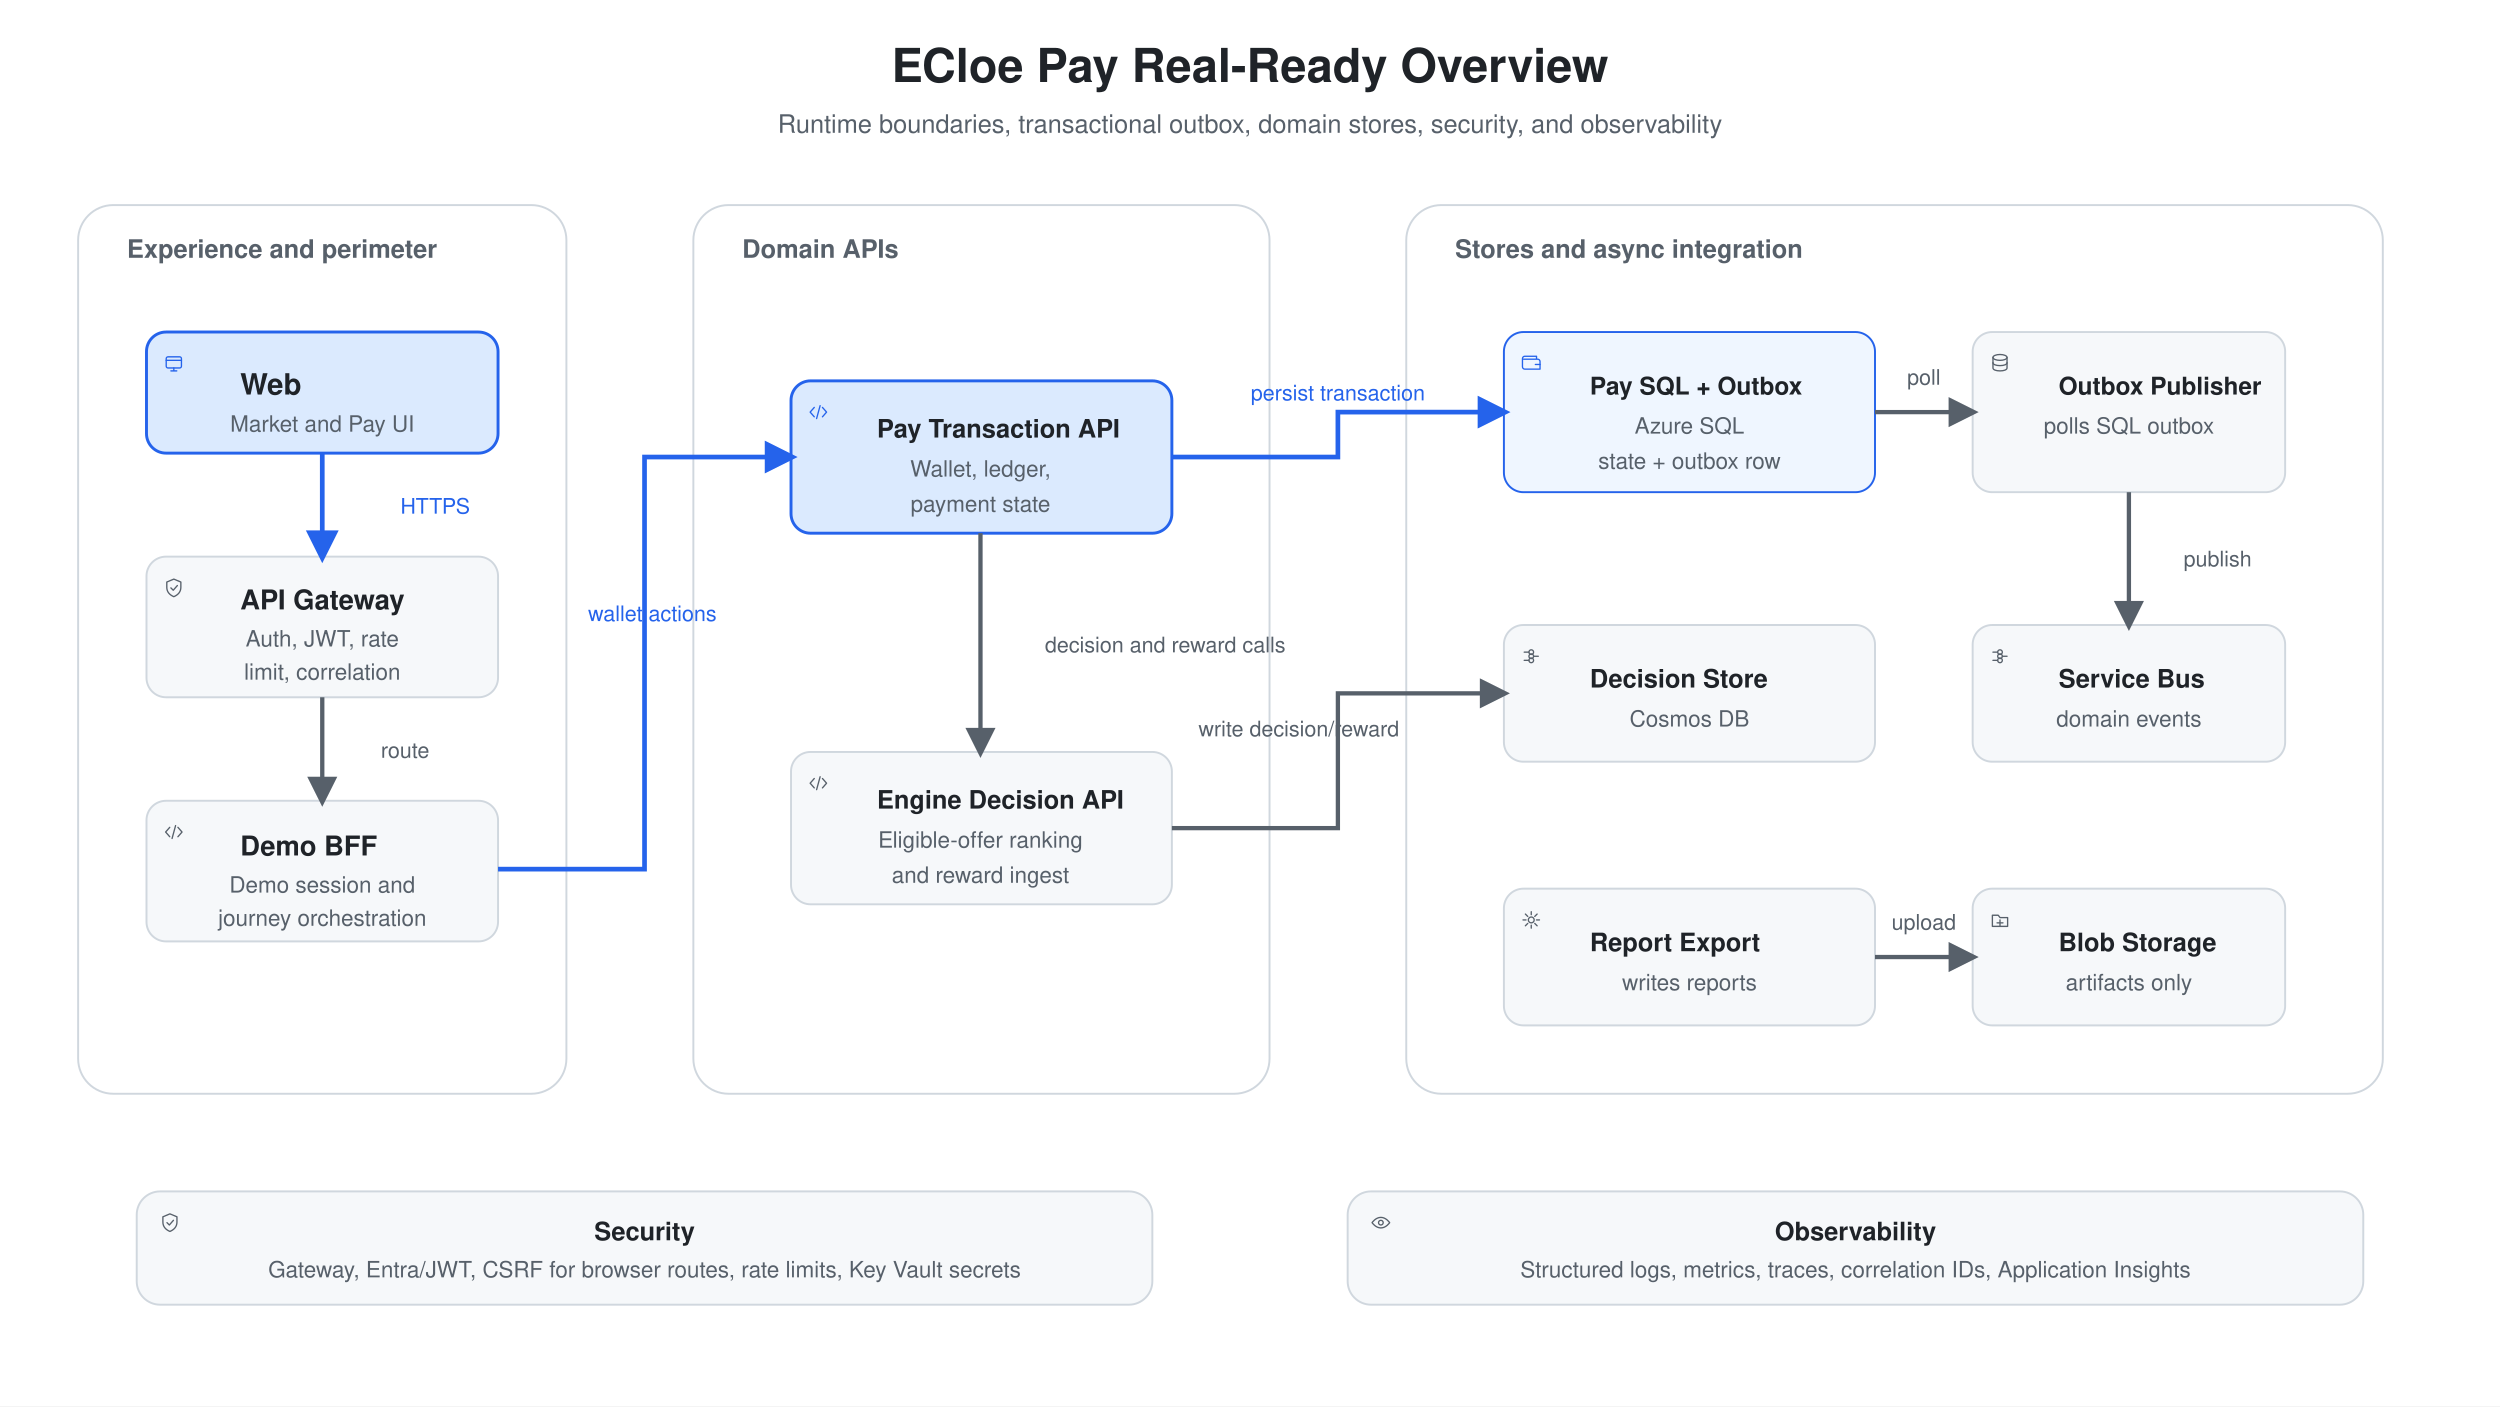
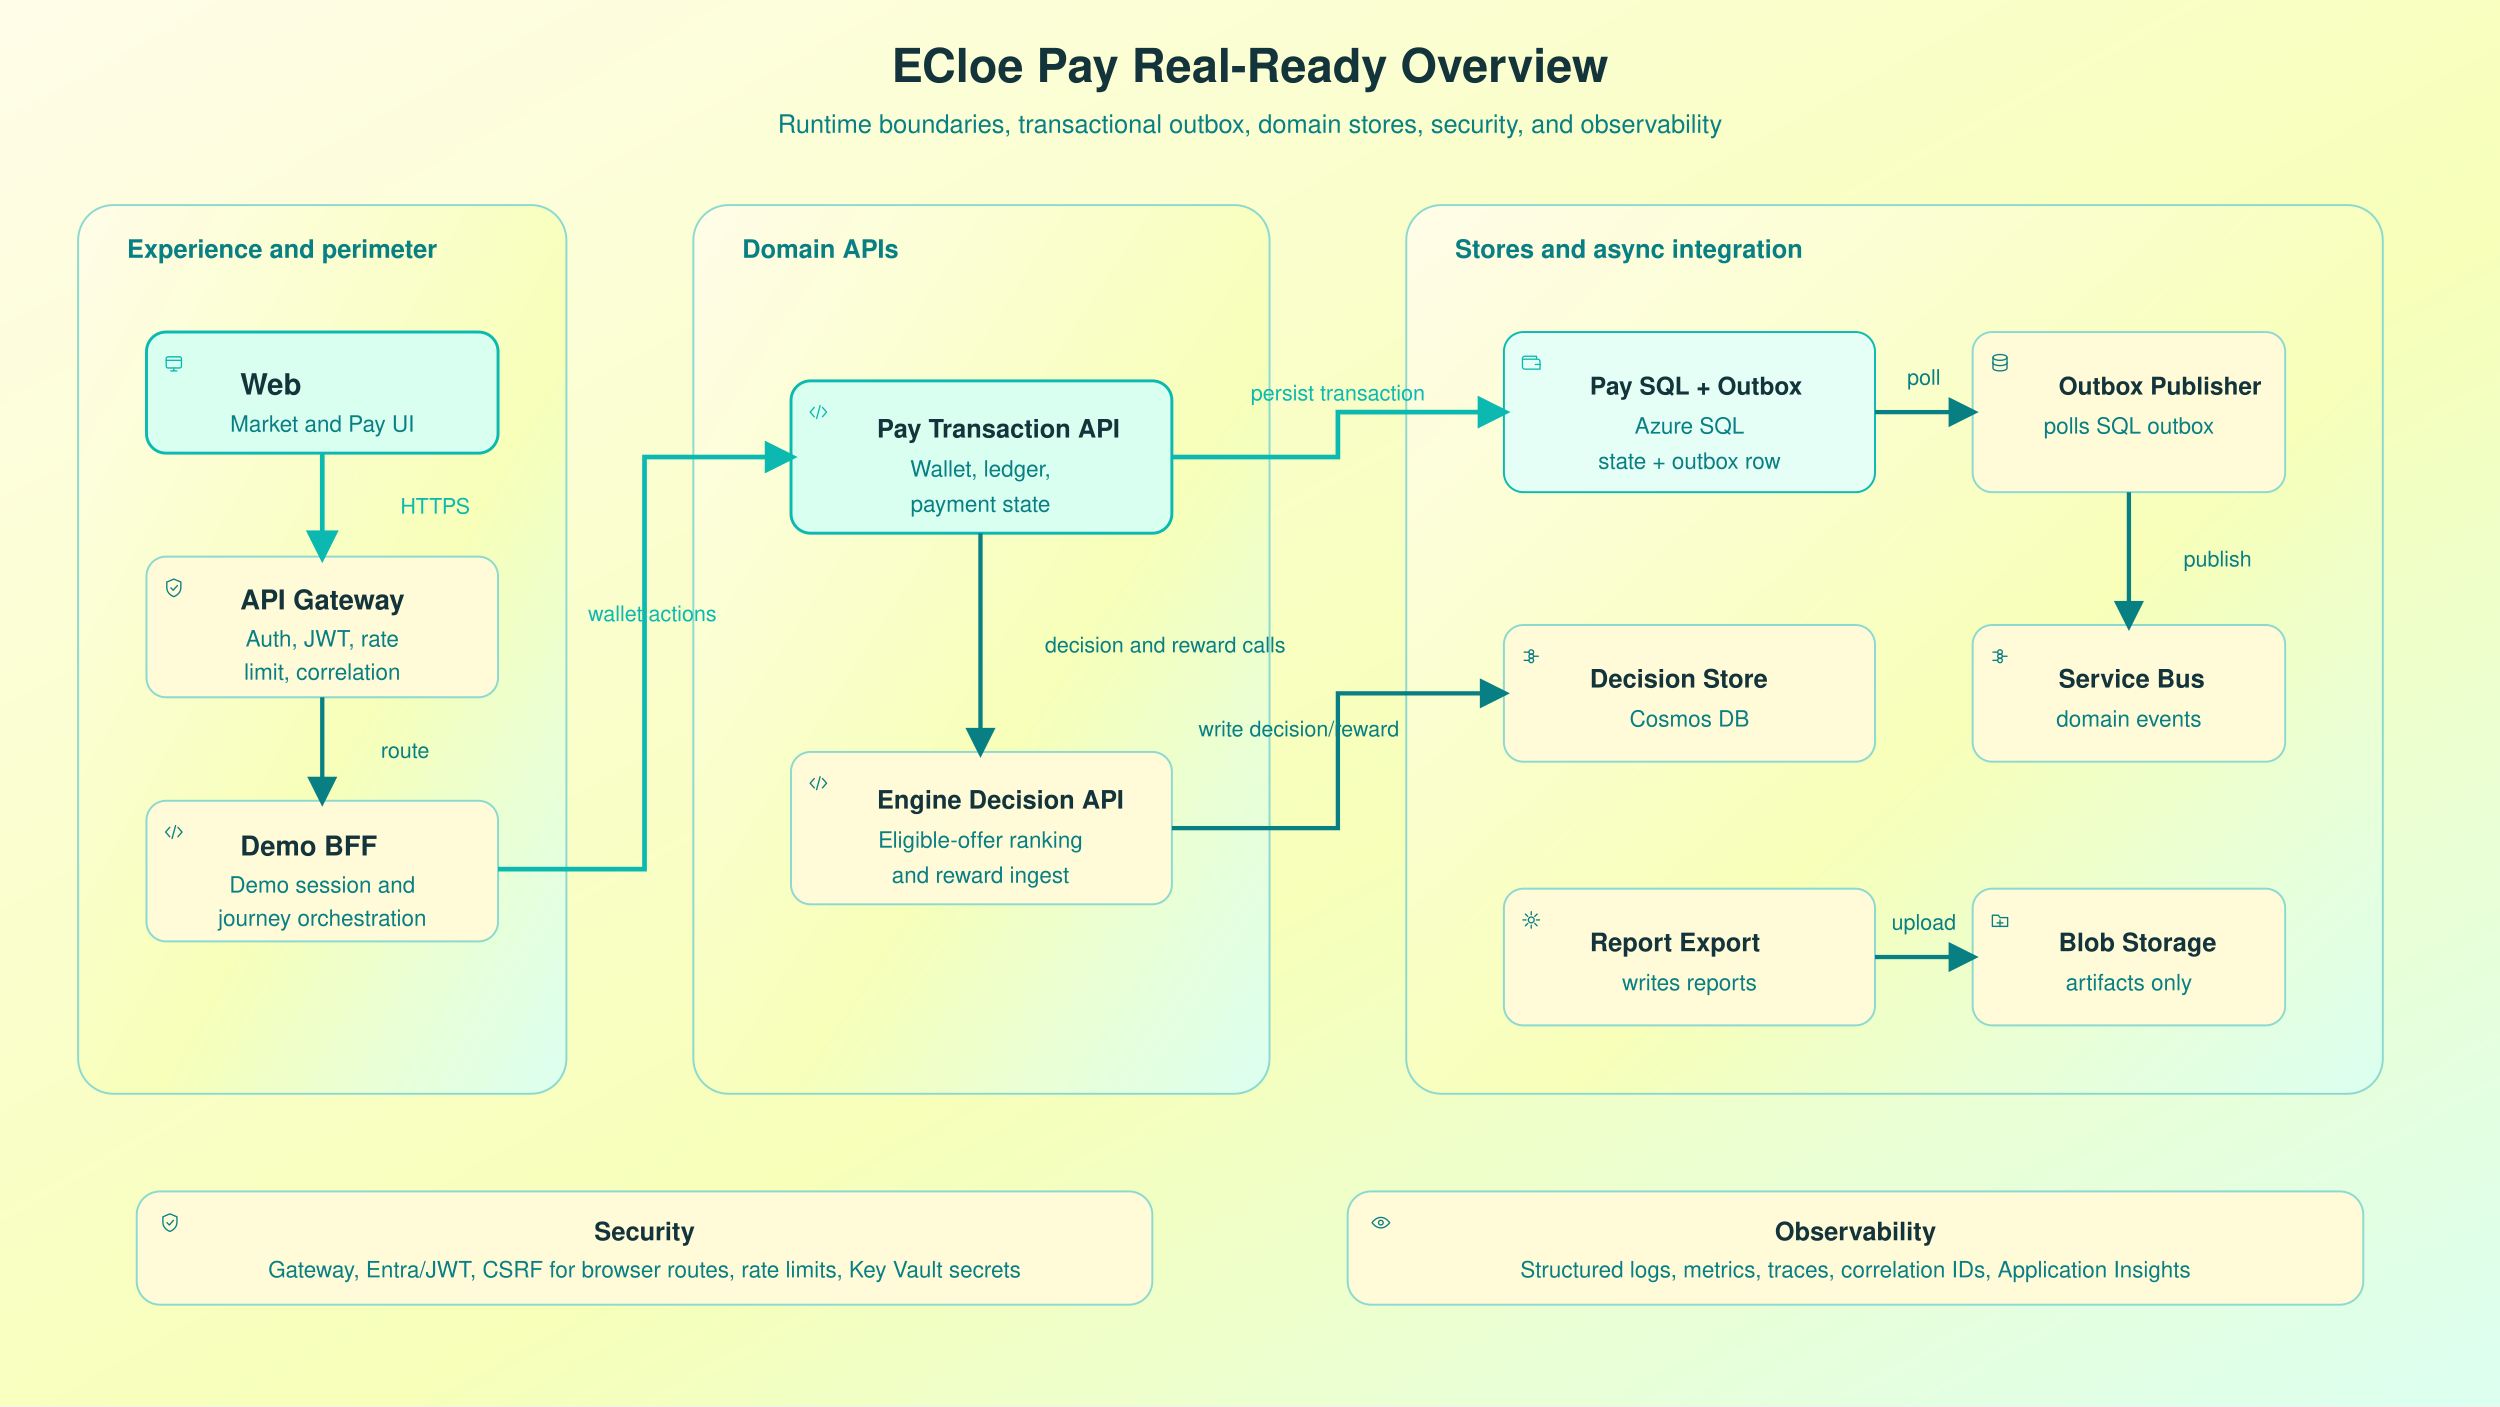
<svg xmlns="http://www.w3.org/2000/svg" viewBox="0 0 1280 720" role="img" aria-labelledby="title desc">
  <defs>
+     <linearGradient id="ecloeBg" x1="0" y1="0" x2="1" y2="1">
+       <stop offset="0%" stop-color="#fffde8" />
+       <stop offset="58%" stop-color="#f7ffb9" />
+       <stop offset="100%" stop-color="#dcfff0" />
+     </linearGradient>
    <marker id="arrow" viewBox="0 0 10 10" refX="8" refY="5" markerWidth="7" markerHeight="7" orient="auto-start-reverse">
-       <path d="M 0 0 L 10 5 L 0 10 z" fill="#57606a" />
+       <path d="M 0 0 L 10 5 L 0 10 z" fill="#087f83" />
    </marker>
    <marker id="arrow-blue" viewBox="0 0 10 10" refX="8" refY="5" markerWidth="7" markerHeight="7" orient="auto-start-reverse">
-       <path d="M 0 0 L 10 5 L 0 10 z" fill="#2563eb" />
+       <path d="M 0 0 L 10 5 L 0 10 z" fill="#0bb9b0" />
    </marker>
    <g id="icon-web" fill="none" stroke="currentColor" stroke-width="2.3" stroke-linecap="round" stroke-linejoin="round">
      <rect x="7" y="9" width="26" height="19" rx="3" />
      <path d="M7 15h26M15 33h10M20 28v5" />
    </g>
    <g id="icon-shield" fill="none" stroke="currentColor" stroke-width="2.3" stroke-linecap="round" stroke-linejoin="round">
      <path d="M20 5l12 5v9c0 8-5 13-12 16C13 32 8 27 8 19v-9l12-5z" />
      <path d="M15 20l4 4 7-8" />
    </g>
    <g id="icon-api" fill="none" stroke="currentColor" stroke-width="2.3" stroke-linecap="round" stroke-linejoin="round">
      <path d="M13 12l-7 8 7 8M27 12l7 8-7 8M23 9l-6 22" />
    </g>
    <g id="icon-wallet" fill="none" stroke="currentColor" stroke-width="2.3" stroke-linecap="round" stroke-linejoin="round">
      <path d="M7 13h24a4 4 0 0 1 4 4v13H9a4 4 0 0 1-4-4V12a4 4 0 0 1 4-4h20v5" />
      <path d="M27 22h8M29 22h1" />
    </g>
    <g id="icon-cart" fill="none" stroke="currentColor" stroke-width="2.3" stroke-linecap="round" stroke-linejoin="round">
      <path d="M6 8h4l4 17h16l4-12H13" />
      <circle cx="17" cy="32" r="2.4" />
      <circle cx="29" cy="32" r="2.4" />
    </g>
    <g id="icon-decision" fill="none" stroke="currentColor" stroke-width="2.3" stroke-linecap="round" stroke-linejoin="round">
      <path d="M8 13h8M8 27h8M24 20h8" />
      <circle cx="20" cy="13" r="4" />
      <circle cx="20" cy="27" r="4" />
      <circle cx="20" cy="20" r="4" />
    </g>
    <g id="icon-database" fill="none" stroke="currentColor" stroke-width="2.3" stroke-linecap="round" stroke-linejoin="round">
      <ellipse cx="20" cy="10" rx="12" ry="5" />
      <path d="M8 10v18c0 3 5 5 12 5s12-2 12-5V10" />
      <path d="M8 19c0 3 5 5 12 5s12-2 12-5" />
    </g>
    <g id="icon-bus" fill="none" stroke="currentColor" stroke-width="2.3" stroke-linecap="round" stroke-linejoin="round">
      <rect x="7" y="10" width="26" height="20" rx="4" />
      <path d="M11 16h18M11 22h12" />
      <path d="M14 34v-4M26 34v-4" />
    </g>
    <g id="icon-worker" fill="none" stroke="currentColor" stroke-width="2.3" stroke-linecap="round" stroke-linejoin="round">
      <circle cx="20" cy="20" r="5" />
      <path d="M20 6v5M20 29v5M6 20h5M29 20h5M10 10l4 4M26 26l4 4M30 10l-4 4M14 26l-4 4" />
    </g>
    <g id="icon-artifact" fill="none" stroke="currentColor" stroke-width="2.3" stroke-linecap="round" stroke-linejoin="round">
      <path d="M7 12h10l3 4h13v15H7z" />
      <path d="M15 25h10M20 20v10" />
    </g>
    <g id="icon-chart" fill="none" stroke="currentColor" stroke-width="2.3" stroke-linecap="round" stroke-linejoin="round">
      <path d="M8 31h24" />
      <rect x="10" y="20" width="5" height="11" rx="1" />
      <rect x="18" y="14" width="5" height="17" rx="1" />
      <rect x="26" y="9" width="5" height="22" rx="1" />
    </g>
    <g id="icon-doc" fill="none" stroke="currentColor" stroke-width="2.3" stroke-linecap="round" stroke-linejoin="round">
      <path d="M12 6h12l6 6v22H12z" />
      <path d="M24 6v8h6M16 20h12M16 26h12" />
    </g>
    <g id="icon-eye" fill="none" stroke="currentColor" stroke-width="2.3" stroke-linecap="round" stroke-linejoin="round">
      <path d="M5 20s6-9 15-9 15 9 15 9-6 9-15 9-15-9-15-9z" />
      <circle cx="20" cy="20" r="4" />
    </g>
  </defs>
-   <rect width="1280" height="720" fill="#ffffff" />
-   <text x="640" y="42" text-anchor="middle" font-family="Segoe UI, Helvetica, Arial, sans-serif" font-size="24" font-weight="700" fill="#1f2328">ECloe Pay Real-Ready Overview</text>
-   <text x="640" y="68" text-anchor="middle" font-family="Segoe UI, Helvetica, Arial, sans-serif" font-size="13" fill="#57606a">Runtime boundaries, transactional outbox, domain stores, security, and observability</text>
-   <rect x="40" y="105" width="250" height="455" rx="18" fill="#ffffff" stroke="#d0d7de" />
-   <text x="65" y="132" font-family="Segoe UI, Helvetica, Arial, sans-serif" font-size="13" font-weight="700" fill="#57606a">Experience and perimeter</text>
-   <rect x="75" y="170" width="180" height="62" rx="10" fill="#dbeafe" stroke="#2563eb" stroke-width="1.5" data-card="true" />
-   <use href="#icon-web" transform="translate(83 180) scale(0.30)" color="#2563eb" aria-hidden="true" />
-   <text x="123" y="202" text-anchor="start" font-family="Segoe UI, Helvetica, Arial, sans-serif" font-size="15" font-weight="700" fill="#1f2328">Web</text>
-   <text x="165" y="221" text-anchor="middle" font-family="Segoe UI, Helvetica, Arial, sans-serif" font-size="11.5" fill="#57606a">Market and Pay UI</text>
-   <rect x="75" y="285" width="180" height="72" rx="10" fill="#f6f8fa" stroke="#d0d7de" data-card="true" />
-   <use href="#icon-shield" transform="translate(83 295) scale(0.30)" color="#57606a" aria-hidden="true" />
-   <text x="123" y="312" text-anchor="start" font-family="Segoe UI, Helvetica, Arial, sans-serif" font-size="14" font-weight="700" fill="#1f2328">API Gateway</text>
-   <text x="165" y="331" text-anchor="middle" font-family="Segoe UI, Helvetica, Arial, sans-serif" font-size="11.5" fill="#57606a">Auth, JWT, rate</text>
-   <text x="165" y="348" text-anchor="middle" font-family="Segoe UI, Helvetica, Arial, sans-serif" font-size="11.5" fill="#57606a">limit, correlation</text>
-   <rect x="75" y="410" width="180" height="72" rx="10" fill="#f6f8fa" stroke="#d0d7de" data-card="true" />
-   <use href="#icon-api" transform="translate(83 420) scale(0.30)" color="#57606a" aria-hidden="true" />
-   <text x="123" y="438" text-anchor="start" font-family="Segoe UI, Helvetica, Arial, sans-serif" font-size="14" font-weight="700" fill="#1f2328">Demo BFF</text>
-   <text x="165" y="457" text-anchor="middle" font-family="Segoe UI, Helvetica, Arial, sans-serif" font-size="11.5" fill="#57606a">Demo session and</text>
-   <text x="165" y="474" text-anchor="middle" font-family="Segoe UI, Helvetica, Arial, sans-serif" font-size="11.5" fill="#57606a">journey orchestration</text>
-   <line x1="165" y1="232" x2="165" y2="285" stroke="#2563eb" stroke-width="2.4" marker-end="url(#arrow-blue)" />
-   <text x="205" y="263" font-family="Segoe UI, Helvetica, Arial, sans-serif" font-size="11" fill="#2563eb">HTTPS</text>
-   <line x1="165" y1="357" x2="165" y2="410" stroke="#57606a" stroke-width="2.2" marker-end="url(#arrow)" />
-   <text x="195" y="388" font-family="Segoe UI, Helvetica, Arial, sans-serif" font-size="11" fill="#57606a">route</text>
-   <rect x="355" y="105" width="295" height="455" rx="18" fill="#ffffff" stroke="#d0d7de" />
-   <text x="380" y="132" font-family="Segoe UI, Helvetica, Arial, sans-serif" font-size="13" font-weight="700" fill="#57606a">Domain APIs</text>
-   <rect x="405" y="195" width="195" height="78" rx="10" fill="#dbeafe" stroke="#2563eb" stroke-width="1.5" data-card="true" />
-   <use href="#icon-api" transform="translate(413 205) scale(0.30)" color="#2563eb" aria-hidden="true" />
-   <text x="449" y="224" text-anchor="start" font-family="Segoe UI, Helvetica, Arial, sans-serif" font-size="13" font-weight="700" fill="#1f2328">Pay Transaction API</text>
-   <text x="502" y="244" text-anchor="middle" font-family="Segoe UI, Helvetica, Arial, sans-serif" font-size="11.5" fill="#57606a">Wallet, ledger,</text>
-   <text x="502" y="262" text-anchor="middle" font-family="Segoe UI, Helvetica, Arial, sans-serif" font-size="11.5" fill="#57606a">payment state</text>
-   <rect x="405" y="385" width="195" height="78" rx="10" fill="#f6f8fa" stroke="#d0d7de" data-card="true" />
-   <use href="#icon-api" transform="translate(413 395) scale(0.30)" color="#57606a" aria-hidden="true" />
-   <text x="449" y="414" text-anchor="start" font-family="Segoe UI, Helvetica, Arial, sans-serif" font-size="13" font-weight="700" fill="#1f2328">Engine Decision API</text>
-   <text x="502" y="434" text-anchor="middle" font-family="Segoe UI, Helvetica, Arial, sans-serif" font-size="11.5" fill="#57606a">Eligible-offer ranking</text>
-   <text x="502" y="452" text-anchor="middle" font-family="Segoe UI, Helvetica, Arial, sans-serif" font-size="11.5" fill="#57606a">and reward ingest</text>
-   <polyline points="255,445 330,445 330,234 405,234" fill="none" stroke="#2563eb" stroke-width="2.4" marker-end="url(#arrow-blue)" />
-   <text x="334" y="318" text-anchor="middle" font-family="Segoe UI, Helvetica, Arial, sans-serif" font-size="11" fill="#2563eb">wallet actions</text>
-   <line x1="502" y1="273" x2="502" y2="385" stroke="#57606a" stroke-width="2.2" marker-end="url(#arrow)" />
-   <text x="535" y="334" font-family="Segoe UI, Helvetica, Arial, sans-serif" font-size="11" fill="#57606a">decision and reward calls</text>
-   <rect x="720" y="105" width="500" height="455" rx="18" fill="#ffffff" stroke="#d0d7de" />
-   <text x="745" y="132" font-family="Segoe UI, Helvetica, Arial, sans-serif" font-size="13" font-weight="700" fill="#57606a">Stores and async integration</text>
-   <rect x="770" y="170" width="190" height="82" rx="10" fill="#eff6ff" stroke="#2563eb" data-card="true" />
-   <use href="#icon-wallet" transform="translate(778 180) scale(0.30)" color="#2563eb" aria-hidden="true" />
-   <text x="814" y="202" text-anchor="start" font-family="Segoe UI, Helvetica, Arial, sans-serif" font-size="12.5" font-weight="700" fill="#1f2328">Pay SQL + Outbox</text>
-   <text x="865" y="222" text-anchor="middle" font-family="Segoe UI, Helvetica, Arial, sans-serif" font-size="11.5" fill="#57606a">Azure SQL</text>
-   <text x="865" y="240" text-anchor="middle" font-family="Segoe UI, Helvetica, Arial, sans-serif" font-size="11.5" fill="#57606a">state + outbox row</text>
-   <rect x="1010" y="170" width="160" height="82" rx="10" fill="#f6f8fa" stroke="#d0d7de" data-card="true" />
-   <use href="#icon-database" transform="translate(1018 180) scale(0.30)" color="#57606a" aria-hidden="true" />
-   <text x="1054" y="202" text-anchor="start" font-family="Segoe UI, Helvetica, Arial, sans-serif" font-size="12.5" font-weight="700" fill="#1f2328">Outbox Publisher</text>
-   <text x="1090" y="222" text-anchor="middle" font-family="Segoe UI, Helvetica, Arial, sans-serif" font-size="11.5" fill="#57606a">polls SQL outbox</text>
-   <rect x="1010" y="320" width="160" height="70" rx="10" fill="#f6f8fa" stroke="#d0d7de" data-card="true" />
-   <use href="#icon-decision" transform="translate(1018 330) scale(0.30)" color="#57606a" aria-hidden="true" />
-   <text x="1054" y="352" text-anchor="start" font-family="Segoe UI, Helvetica, Arial, sans-serif" font-size="13" font-weight="700" fill="#1f2328">Service Bus</text>
-   <text x="1090" y="372" text-anchor="middle" font-family="Segoe UI, Helvetica, Arial, sans-serif" font-size="11.5" fill="#57606a">domain events</text>
-   <rect x="770" y="320" width="190" height="70" rx="10" fill="#f6f8fa" stroke="#d0d7de" data-card="true" />
-   <use href="#icon-decision" transform="translate(778 330) scale(0.30)" color="#57606a" aria-hidden="true" />
-   <text x="814" y="352" text-anchor="start" font-family="Segoe UI, Helvetica, Arial, sans-serif" font-size="13" font-weight="700" fill="#1f2328">Decision Store</text>
-   <text x="865" y="372" text-anchor="middle" font-family="Segoe UI, Helvetica, Arial, sans-serif" font-size="11.5" fill="#57606a">Cosmos DB</text>
-   <rect x="770" y="455" width="190" height="70" rx="10" fill="#f6f8fa" stroke="#d0d7de" data-card="true" />
-   <use href="#icon-worker" transform="translate(778 465) scale(0.30)" color="#57606a" aria-hidden="true" />
-   <text x="814" y="487" text-anchor="start" font-family="Segoe UI, Helvetica, Arial, sans-serif" font-size="13" font-weight="700" fill="#1f2328">Report Export</text>
-   <text x="865" y="507" text-anchor="middle" font-family="Segoe UI, Helvetica, Arial, sans-serif" font-size="11.5" fill="#57606a">writes reports</text>
-   <rect x="1010" y="455" width="160" height="70" rx="10" fill="#f6f8fa" stroke="#d0d7de" data-card="true" />
-   <use href="#icon-artifact" transform="translate(1018 465) scale(0.30)" color="#57606a" aria-hidden="true" />
-   <text x="1054" y="487" text-anchor="start" font-family="Segoe UI, Helvetica, Arial, sans-serif" font-size="13" font-weight="700" fill="#1f2328">Blob Storage</text>
-   <text x="1090" y="507" text-anchor="middle" font-family="Segoe UI, Helvetica, Arial, sans-serif" font-size="11.5" fill="#57606a">artifacts only</text>
-   <polyline points="600,234 685,234 685,211 770,211" fill="none" stroke="#2563eb" stroke-width="2.4" marker-end="url(#arrow-blue)" />
-   <text x="685" y="205" text-anchor="middle" font-family="Segoe UI, Helvetica, Arial, sans-serif" font-size="11" fill="#2563eb">persist transaction</text>
-   <line x1="960" y1="211" x2="1010" y2="211" stroke="#57606a" stroke-width="2.2" marker-end="url(#arrow)" />
-   <text x="985" y="197" text-anchor="middle" font-family="Segoe UI, Helvetica, Arial, sans-serif" font-size="11" fill="#57606a">poll</text>
-   <line x1="1090" y1="252" x2="1090" y2="320" stroke="#57606a" stroke-width="2.2" marker-end="url(#arrow)" />
-   <text x="1118" y="290" font-family="Segoe UI, Helvetica, Arial, sans-serif" font-size="11" fill="#57606a">publish</text>
-   <polyline points="600,424 685,424 685,355 770,355" fill="none" stroke="#57606a" stroke-width="2.2" marker-end="url(#arrow)" />
-   <text x="665" y="377" text-anchor="middle" font-family="Segoe UI, Helvetica, Arial, sans-serif" font-size="11" fill="#57606a">write decision/reward</text>
-   <line x1="960" y1="490" x2="1010" y2="490" stroke="#57606a" stroke-width="2.2" marker-end="url(#arrow)" />
-   <text x="985" y="476" text-anchor="middle" font-family="Segoe UI, Helvetica, Arial, sans-serif" font-size="11" fill="#57606a">upload</text>
-   <rect x="70" y="610" width="520" height="58" rx="12" fill="#f6f8fa" stroke="#d0d7de" data-card="true" />
-   <use href="#icon-shield" transform="translate(81 620) scale(0.30)" color="#57606a" aria-hidden="true" />
-   <text x="330" y="635" text-anchor="middle" font-family="Segoe UI, Helvetica, Arial, sans-serif" font-size="13" font-weight="700" fill="#1f2328">Security</text>
-   <text x="330" y="654" text-anchor="middle" font-family="Segoe UI, Helvetica, Arial, sans-serif" font-size="11.5" fill="#57606a">Gateway, Entra/JWT, CSRF for browser routes, rate limits, Key Vault secrets</text>
-   <rect x="690" y="610" width="520" height="58" rx="12" fill="#f6f8fa" stroke="#d0d7de" data-card="true" />
-   <use href="#icon-eye" transform="translate(701 620) scale(0.30)" color="#57606a" aria-hidden="true" />
-   <text x="950" y="635" text-anchor="middle" font-family="Segoe UI, Helvetica, Arial, sans-serif" font-size="13" font-weight="700" fill="#1f2328">Observability</text>
-   <text x="950" y="654" text-anchor="middle" font-family="Segoe UI, Helvetica, Arial, sans-serif" font-size="11.5" fill="#57606a">Structured logs, metrics, traces, correlation IDs, Application Insights</text>
+   <rect width="1280" height="720" fill="url(#ecloeBg)" />
+   <text x="640" y="42" text-anchor="middle" font-family="Segoe UI, Helvetica, Arial, sans-serif" font-size="24" font-weight="700" fill="#14343b">ECloe Pay Real-Ready Overview</text>
+   <text x="640" y="68" text-anchor="middle" font-family="Segoe UI, Helvetica, Arial, sans-serif" font-size="13" fill="#087f83">Runtime boundaries, transactional outbox, domain stores, security, and observability</text>
+   <rect x="40" y="105" width="250" height="455" rx="18" fill="url(#ecloeBg)" stroke="#8bd9cf" />
+   <text x="65" y="132" font-family="Segoe UI, Helvetica, Arial, sans-serif" font-size="13" font-weight="700" fill="#087f83">Experience and perimeter</text>
+   <rect x="75" y="170" width="180" height="62" rx="10" fill="#d9fff0" stroke="#0bb9b0" stroke-width="1.5" data-card="true" />
+   <use href="#icon-web" transform="translate(83 180) scale(0.30)" color="#0bb9b0" aria-hidden="true" />
+   <text x="123" y="202" text-anchor="start" font-family="Segoe UI, Helvetica, Arial, sans-serif" font-size="15" font-weight="700" fill="#14343b">Web</text>
+   <text x="165" y="221" text-anchor="middle" font-family="Segoe UI, Helvetica, Arial, sans-serif" font-size="11.5" fill="#087f83">Market and Pay UI</text>
+   <rect x="75" y="285" width="180" height="72" rx="10" fill="#fffbd9" stroke="#8bd9cf" data-card="true" />
+   <use href="#icon-shield" transform="translate(83 295) scale(0.30)" color="#087f83" aria-hidden="true" />
+   <text x="123" y="312" text-anchor="start" font-family="Segoe UI, Helvetica, Arial, sans-serif" font-size="14" font-weight="700" fill="#14343b">API Gateway</text>
+   <text x="165" y="331" text-anchor="middle" font-family="Segoe UI, Helvetica, Arial, sans-serif" font-size="11.5" fill="#087f83">Auth, JWT, rate</text>
+   <text x="165" y="348" text-anchor="middle" font-family="Segoe UI, Helvetica, Arial, sans-serif" font-size="11.5" fill="#087f83">limit, correlation</text>
+   <rect x="75" y="410" width="180" height="72" rx="10" fill="#fffbd9" stroke="#8bd9cf" data-card="true" />
+   <use href="#icon-api" transform="translate(83 420) scale(0.30)" color="#087f83" aria-hidden="true" />
+   <text x="123" y="438" text-anchor="start" font-family="Segoe UI, Helvetica, Arial, sans-serif" font-size="14" font-weight="700" fill="#14343b">Demo BFF</text>
+   <text x="165" y="457" text-anchor="middle" font-family="Segoe UI, Helvetica, Arial, sans-serif" font-size="11.5" fill="#087f83">Demo session and</text>
+   <text x="165" y="474" text-anchor="middle" font-family="Segoe UI, Helvetica, Arial, sans-serif" font-size="11.5" fill="#087f83">journey orchestration</text>
+   <line x1="165" y1="232" x2="165" y2="285" stroke="#0bb9b0" stroke-width="2.4" marker-end="url(#arrow-blue)" />
+   <text x="205" y="263" font-family="Segoe UI, Helvetica, Arial, sans-serif" font-size="11" fill="#0bb9b0">HTTPS</text>
+   <line x1="165" y1="357" x2="165" y2="410" stroke="#087f83" stroke-width="2.2" marker-end="url(#arrow)" />
+   <text x="195" y="388" font-family="Segoe UI, Helvetica, Arial, sans-serif" font-size="11" fill="#087f83">route</text>
+   <rect x="355" y="105" width="295" height="455" rx="18" fill="url(#ecloeBg)" stroke="#8bd9cf" />
+   <text x="380" y="132" font-family="Segoe UI, Helvetica, Arial, sans-serif" font-size="13" font-weight="700" fill="#087f83">Domain APIs</text>
+   <rect x="405" y="195" width="195" height="78" rx="10" fill="#d9fff0" stroke="#0bb9b0" stroke-width="1.5" data-card="true" />
+   <use href="#icon-api" transform="translate(413 205) scale(0.30)" color="#0bb9b0" aria-hidden="true" />
+   <text x="449" y="224" text-anchor="start" font-family="Segoe UI, Helvetica, Arial, sans-serif" font-size="13" font-weight="700" fill="#14343b">Pay Transaction API</text>
+   <text x="502" y="244" text-anchor="middle" font-family="Segoe UI, Helvetica, Arial, sans-serif" font-size="11.5" fill="#087f83">Wallet, ledger,</text>
+   <text x="502" y="262" text-anchor="middle" font-family="Segoe UI, Helvetica, Arial, sans-serif" font-size="11.5" fill="#087f83">payment state</text>
+   <rect x="405" y="385" width="195" height="78" rx="10" fill="#fffbd9" stroke="#8bd9cf" data-card="true" />
+   <use href="#icon-api" transform="translate(413 395) scale(0.30)" color="#087f83" aria-hidden="true" />
+   <text x="449" y="414" text-anchor="start" font-family="Segoe UI, Helvetica, Arial, sans-serif" font-size="13" font-weight="700" fill="#14343b">Engine Decision API</text>
+   <text x="502" y="434" text-anchor="middle" font-family="Segoe UI, Helvetica, Arial, sans-serif" font-size="11.5" fill="#087f83">Eligible-offer ranking</text>
+   <text x="502" y="452" text-anchor="middle" font-family="Segoe UI, Helvetica, Arial, sans-serif" font-size="11.5" fill="#087f83">and reward ingest</text>
+   <polyline points="255,445 330,445 330,234 405,234" fill="none" stroke="#0bb9b0" stroke-width="2.4" marker-end="url(#arrow-blue)" />
+   <text x="334" y="318" text-anchor="middle" font-family="Segoe UI, Helvetica, Arial, sans-serif" font-size="11" fill="#0bb9b0">wallet actions</text>
+   <line x1="502" y1="273" x2="502" y2="385" stroke="#087f83" stroke-width="2.2" marker-end="url(#arrow)" />
+   <text x="535" y="334" font-family="Segoe UI, Helvetica, Arial, sans-serif" font-size="11" fill="#087f83">decision and reward calls</text>
+   <rect x="720" y="105" width="500" height="455" rx="18" fill="url(#ecloeBg)" stroke="#8bd9cf" />
+   <text x="745" y="132" font-family="Segoe UI, Helvetica, Arial, sans-serif" font-size="13" font-weight="700" fill="#087f83">Stores and async integration</text>
+   <rect x="770" y="170" width="190" height="82" rx="10" fill="#e5fff7" stroke="#0bb9b0" data-card="true" />
+   <use href="#icon-wallet" transform="translate(778 180) scale(0.30)" color="#0bb9b0" aria-hidden="true" />
+   <text x="814" y="202" text-anchor="start" font-family="Segoe UI, Helvetica, Arial, sans-serif" font-size="12.5" font-weight="700" fill="#14343b">Pay SQL + Outbox</text>
+   <text x="865" y="222" text-anchor="middle" font-family="Segoe UI, Helvetica, Arial, sans-serif" font-size="11.5" fill="#087f83">Azure SQL</text>
+   <text x="865" y="240" text-anchor="middle" font-family="Segoe UI, Helvetica, Arial, sans-serif" font-size="11.5" fill="#087f83">state + outbox row</text>
+   <rect x="1010" y="170" width="160" height="82" rx="10" fill="#fffbd9" stroke="#8bd9cf" data-card="true" />
+   <use href="#icon-database" transform="translate(1018 180) scale(0.30)" color="#087f83" aria-hidden="true" />
+   <text x="1054" y="202" text-anchor="start" font-family="Segoe UI, Helvetica, Arial, sans-serif" font-size="12.5" font-weight="700" fill="#14343b">Outbox Publisher</text>
+   <text x="1090" y="222" text-anchor="middle" font-family="Segoe UI, Helvetica, Arial, sans-serif" font-size="11.5" fill="#087f83">polls SQL outbox</text>
+   <rect x="1010" y="320" width="160" height="70" rx="10" fill="#fffbd9" stroke="#8bd9cf" data-card="true" />
+   <use href="#icon-decision" transform="translate(1018 330) scale(0.30)" color="#087f83" aria-hidden="true" />
+   <text x="1054" y="352" text-anchor="start" font-family="Segoe UI, Helvetica, Arial, sans-serif" font-size="13" font-weight="700" fill="#14343b">Service Bus</text>
+   <text x="1090" y="372" text-anchor="middle" font-family="Segoe UI, Helvetica, Arial, sans-serif" font-size="11.5" fill="#087f83">domain events</text>
+   <rect x="770" y="320" width="190" height="70" rx="10" fill="#fffbd9" stroke="#8bd9cf" data-card="true" />
+   <use href="#icon-decision" transform="translate(778 330) scale(0.30)" color="#087f83" aria-hidden="true" />
+   <text x="814" y="352" text-anchor="start" font-family="Segoe UI, Helvetica, Arial, sans-serif" font-size="13" font-weight="700" fill="#14343b">Decision Store</text>
+   <text x="865" y="372" text-anchor="middle" font-family="Segoe UI, Helvetica, Arial, sans-serif" font-size="11.5" fill="#087f83">Cosmos DB</text>
+   <rect x="770" y="455" width="190" height="70" rx="10" fill="#fffbd9" stroke="#8bd9cf" data-card="true" />
+   <use href="#icon-worker" transform="translate(778 465) scale(0.30)" color="#087f83" aria-hidden="true" />
+   <text x="814" y="487" text-anchor="start" font-family="Segoe UI, Helvetica, Arial, sans-serif" font-size="13" font-weight="700" fill="#14343b">Report Export</text>
+   <text x="865" y="507" text-anchor="middle" font-family="Segoe UI, Helvetica, Arial, sans-serif" font-size="11.5" fill="#087f83">writes reports</text>
+   <rect x="1010" y="455" width="160" height="70" rx="10" fill="#fffbd9" stroke="#8bd9cf" data-card="true" />
+   <use href="#icon-artifact" transform="translate(1018 465) scale(0.30)" color="#087f83" aria-hidden="true" />
+   <text x="1054" y="487" text-anchor="start" font-family="Segoe UI, Helvetica, Arial, sans-serif" font-size="13" font-weight="700" fill="#14343b">Blob Storage</text>
+   <text x="1090" y="507" text-anchor="middle" font-family="Segoe UI, Helvetica, Arial, sans-serif" font-size="11.5" fill="#087f83">artifacts only</text>
+   <polyline points="600,234 685,234 685,211 770,211" fill="none" stroke="#0bb9b0" stroke-width="2.4" marker-end="url(#arrow-blue)" />
+   <text x="685" y="205" text-anchor="middle" font-family="Segoe UI, Helvetica, Arial, sans-serif" font-size="11" fill="#0bb9b0">persist transaction</text>
+   <line x1="960" y1="211" x2="1010" y2="211" stroke="#087f83" stroke-width="2.2" marker-end="url(#arrow)" />
+   <text x="985" y="197" text-anchor="middle" font-family="Segoe UI, Helvetica, Arial, sans-serif" font-size="11" fill="#087f83">poll</text>
+   <line x1="1090" y1="252" x2="1090" y2="320" stroke="#087f83" stroke-width="2.2" marker-end="url(#arrow)" />
+   <text x="1118" y="290" font-family="Segoe UI, Helvetica, Arial, sans-serif" font-size="11" fill="#087f83">publish</text>
+   <polyline points="600,424 685,424 685,355 770,355" fill="none" stroke="#087f83" stroke-width="2.2" marker-end="url(#arrow)" />
+   <text x="665" y="377" text-anchor="middle" font-family="Segoe UI, Helvetica, Arial, sans-serif" font-size="11" fill="#087f83">write decision/reward</text>
+   <line x1="960" y1="490" x2="1010" y2="490" stroke="#087f83" stroke-width="2.2" marker-end="url(#arrow)" />
+   <text x="985" y="476" text-anchor="middle" font-family="Segoe UI, Helvetica, Arial, sans-serif" font-size="11" fill="#087f83">upload</text>
+   <rect x="70" y="610" width="520" height="58" rx="12" fill="#fffbd9" stroke="#8bd9cf" data-card="true" />
+   <use href="#icon-shield" transform="translate(81 620) scale(0.30)" color="#087f83" aria-hidden="true" />
+   <text x="330" y="635" text-anchor="middle" font-family="Segoe UI, Helvetica, Arial, sans-serif" font-size="13" font-weight="700" fill="#14343b">Security</text>
+   <text x="330" y="654" text-anchor="middle" font-family="Segoe UI, Helvetica, Arial, sans-serif" font-size="11.5" fill="#087f83">Gateway, Entra/JWT, CSRF for browser routes, rate limits, Key Vault secrets</text>
+   <rect x="690" y="610" width="520" height="58" rx="12" fill="#fffbd9" stroke="#8bd9cf" data-card="true" />
+   <use href="#icon-eye" transform="translate(701 620) scale(0.30)" color="#087f83" aria-hidden="true" />
+   <text x="950" y="635" text-anchor="middle" font-family="Segoe UI, Helvetica, Arial, sans-serif" font-size="13" font-weight="700" fill="#14343b">Observability</text>
+   <text x="950" y="654" text-anchor="middle" font-family="Segoe UI, Helvetica, Arial, sans-serif" font-size="11.5" fill="#087f83">Structured logs, metrics, traces, correlation IDs, Application Insights</text>
</svg>
